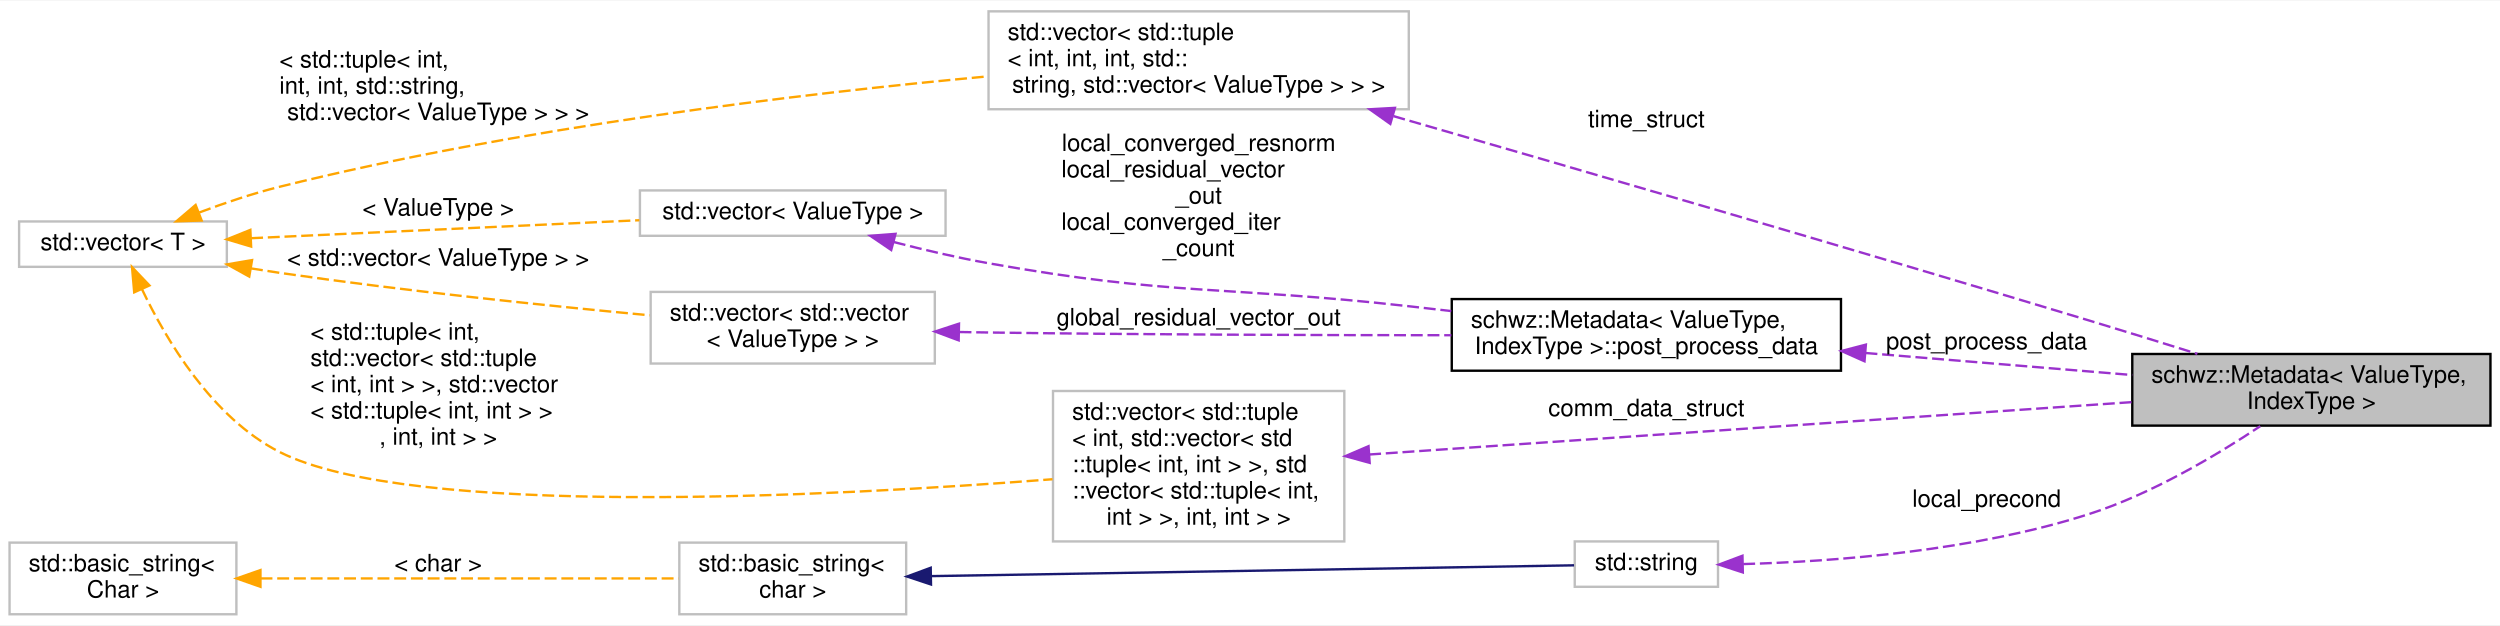
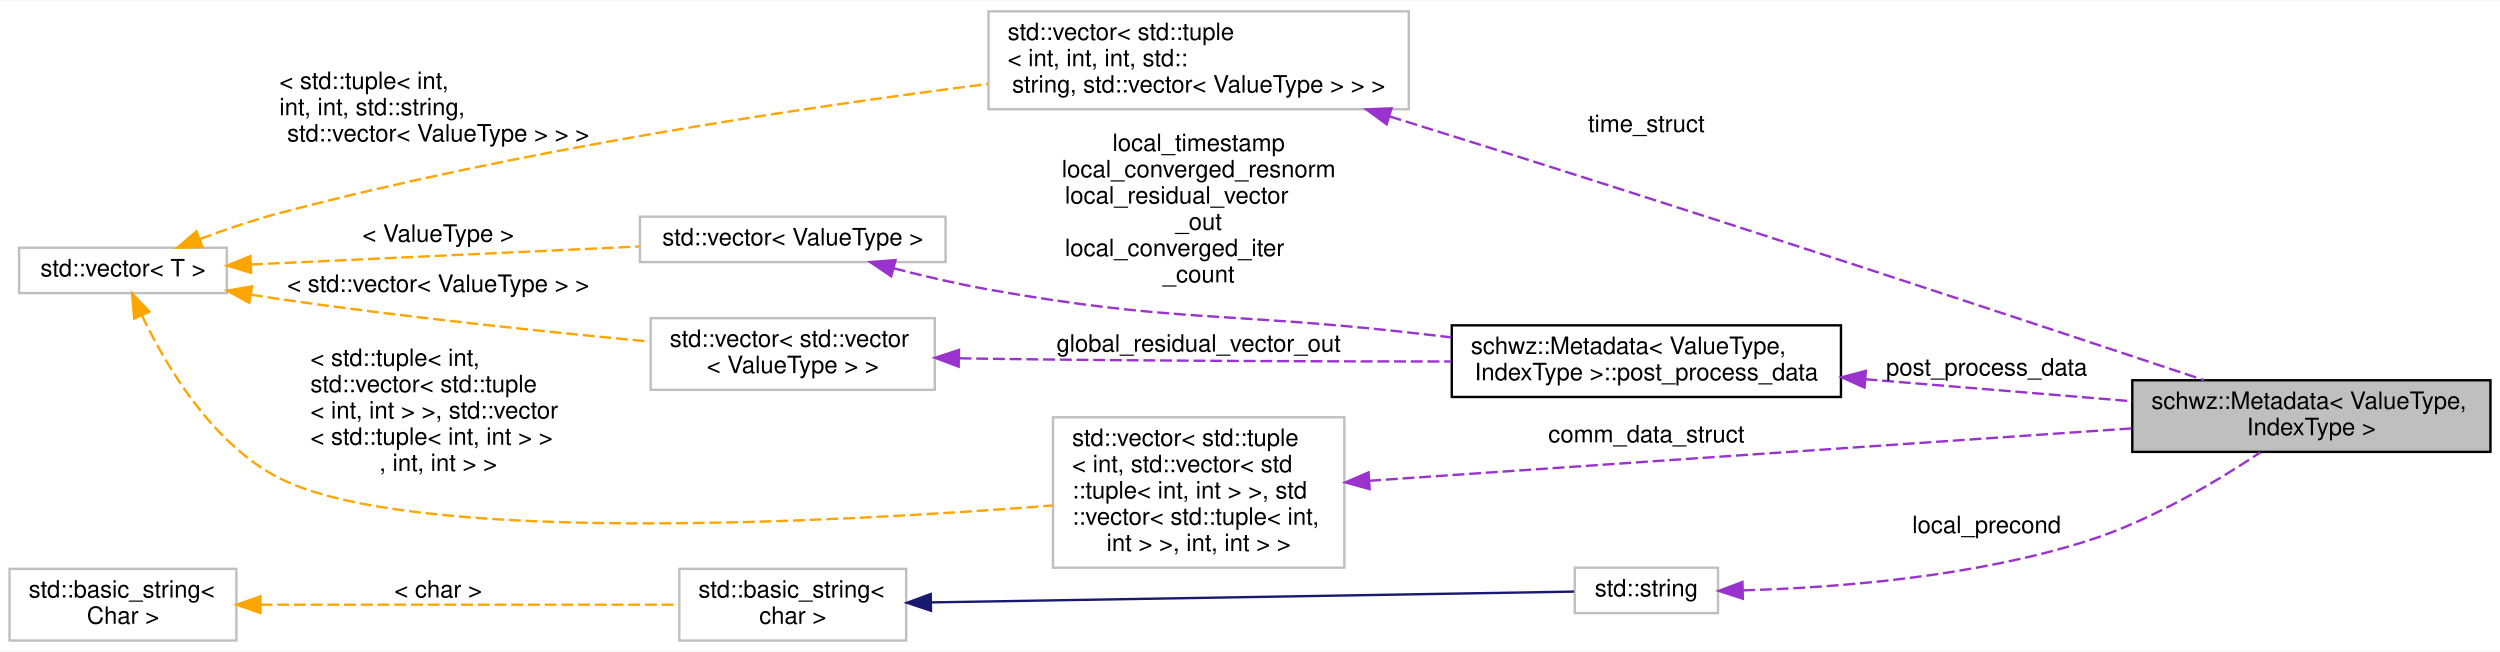
- <svg xmlns="http://www.w3.org/2000/svg" xmlns:xlink="http://www.w3.org/1999/xlink" width="1047pt" height="262pt" viewBox="0.00 0.00 1047.00 261.50">
-   <g id="graph0" class="graph" transform="scale(1 1) rotate(0) translate(4 257.5)">
-     <polygon fill="#ffffff" stroke="transparent" points="-4,4 -4,-257.5 1043,-257.5 1043,4 -4,4" />
+ <svg xmlns="http://www.w3.org/2000/svg" xmlns:xlink="http://www.w3.org/1999/xlink" width="1047pt" height="273pt" viewBox="0.00 0.00 1047.00 272.50">
+   <g id="graph0" class="graph" transform="scale(1 1) rotate(0) translate(4 268.5)">
+     <polygon fill="#ffffff" stroke="transparent" points="-4,4 -4,-268.5 1043,-268.5 1043,4 -4,4" />
    <g id="node1" class="node">
      <polygon fill="#bfbfbf" stroke="#000000" points="889,-79.5 889,-109.5 1039,-109.5 1039,-79.5 889,-79.5" />
      <text text-anchor="start" x="897" y="-97.5" font-family="Helvetica,sans-Serif" font-size="10.00" fill="#000000">schwz::Metadata&lt; ValueType,</text>
      <text text-anchor="middle" x="964" y="-86.5" font-family="Helvetica,sans-Serif" font-size="10.00" fill="#000000"> IndexType &gt;</text>
    </g>
    <g id="node2" class="node">
-       <polygon fill="#ffffff" stroke="#bfbfbf" points="410,-212 410,-253 586,-253 586,-212 410,-212" />
-       <text text-anchor="start" x="418" y="-241" font-family="Helvetica,sans-Serif" font-size="10.00" fill="#000000">std::vector&lt; std::tuple</text>
-       <text text-anchor="start" x="418" y="-230" font-family="Helvetica,sans-Serif" font-size="10.00" fill="#000000">&lt; int, int, int, std::</text>
-       <text text-anchor="middle" x="498" y="-219" font-family="Helvetica,sans-Serif" font-size="10.00" fill="#000000">string, std::vector&lt; ValueType &gt; &gt; &gt;</text>
+       <polygon fill="#ffffff" stroke="#bfbfbf" points="410,-223 410,-264 586,-264 586,-223 410,-223" />
+       <text text-anchor="start" x="418" y="-252" font-family="Helvetica,sans-Serif" font-size="10.00" fill="#000000">std::vector&lt; std::tuple</text>
+       <text text-anchor="start" x="418" y="-241" font-family="Helvetica,sans-Serif" font-size="10.00" fill="#000000">&lt; int, int, int, std::</text>
+       <text text-anchor="middle" x="498" y="-230" font-family="Helvetica,sans-Serif" font-size="10.00" fill="#000000">string, std::vector&lt; ValueType &gt; &gt; &gt;</text>
    </g>
    <g id="edge1" class="edge">
-       <path fill="none" stroke="#9a32cd" stroke-dasharray="5,2" d="M579.562,-209.122C655.213,-187.33 770.869,-153.74 871,-123.5 885.733,-119.051 901.743,-114.1 916.261,-109.567" />
-       <polygon fill="#9a32cd" stroke="#9a32cd" points="578.261,-205.855 569.62,-211.985 580.198,-212.581 578.261,-205.855" />
-       <text text-anchor="middle" x="685.5" y="-204.5" font-family="Helvetica,sans-Serif" font-size="10.00" fill="#000000"> time_struct</text>
+       <path fill="none" stroke="#9a32cd" stroke-dasharray="5,2" d="M578.022,-219.959C580.715,-219.134 583.38,-218.313 586,-217.5 706.781,-180.014 848.334,-133.169 919.033,-109.572" />
+       <polygon fill="#9a32cd" stroke="#9a32cd" points="576.73,-216.694 568.181,-222.952 578.767,-223.391 576.73,-216.694" />
+       <text text-anchor="middle" x="685.5" y="-213.5" font-family="Helvetica,sans-Serif" font-size="10.00" fill="#000000"> time_struct</text>
    </g>
    <g id="node3" class="node">
      <g id="a_node3">
        <a xlink:title="STL class. ">
          <polygon fill="#ffffff" stroke="#bfbfbf" points="4,-146 4,-165 91,-165 91,-146 4,-146" />
          <text text-anchor="middle" x="47.5" y="-153" font-family="Helvetica,sans-Serif" font-size="10.00" fill="#000000">std::vector&lt; T &gt;</text>
        </a>
      </g>
    </g>
    <g id="edge2" class="edge">
-       <path fill="none" stroke="#ffa500" stroke-dasharray="5,2" d="M79.478,-168.774C90.006,-172.722 101.868,-176.728 113,-179.5 213.172,-204.44 331.127,-218.5 409.827,-225.777" />
-       <polygon fill="#ffa500" stroke="#ffa500" points="80.45,-165.397 69.861,-165.049 77.922,-171.924 80.45,-165.397" />
-       <text text-anchor="start" x="113" y="-229.5" font-family="Helvetica,sans-Serif" font-size="10.00" fill="#000000"> &lt; std::tuple&lt; int,</text>
-       <text text-anchor="start" x="113" y="-218.5" font-family="Helvetica,sans-Serif" font-size="10.00" fill="#000000"> int, int, std::string,</text>
-       <text text-anchor="middle" x="179.5" y="-207.5" font-family="Helvetica,sans-Serif" font-size="10.00" fill="#000000"> std::vector&lt; ValueType &gt; &gt; &gt;</text>
+       <path fill="none" stroke="#ffa500" stroke-dasharray="5,2" d="M79.778,-168.684C90.245,-172.591 101.996,-176.597 113,-179.5 213.238,-205.948 331.18,-223.643 409.859,-233.6" />
+       <polygon fill="#ffa500" stroke="#ffa500" points="80.793,-165.324 70.203,-165.006 78.284,-171.859 80.793,-165.324" />
+       <text text-anchor="start" x="113" y="-231.5" font-family="Helvetica,sans-Serif" font-size="10.00" fill="#000000"> &lt; std::tuple&lt; int,</text>
+       <text text-anchor="start" x="113" y="-220.5" font-family="Helvetica,sans-Serif" font-size="10.00" fill="#000000"> int, int, std::string,</text>
+       <text text-anchor="middle" x="179.5" y="-209.5" font-family="Helvetica,sans-Serif" font-size="10.00" fill="#000000"> std::vector&lt; ValueType &gt; &gt; &gt;</text>
    </g>
    <g id="node8" class="node">
      <polygon fill="#ffffff" stroke="#bfbfbf" points="264,-159 264,-178 392,-178 392,-159 264,-159" />
      <text text-anchor="middle" x="328" y="-166" font-family="Helvetica,sans-Serif" font-size="10.00" fill="#000000">std::vector&lt; ValueType &gt;</text>
    </g>
    <g id="edge8" class="edge">
      <path fill="none" stroke="#ffa500" stroke-dasharray="5,2" d="M101.163,-157.987C147.509,-160.135 214.576,-163.243 263.766,-165.523" />
      <polygon fill="#ffa500" stroke="#ffa500" points="101.172,-154.484 91.02,-157.517 100.848,-161.476 101.172,-154.484" />
      <text text-anchor="middle" x="179.5" y="-167.5" font-family="Helvetica,sans-Serif" font-size="10.00" fill="#000000"> &lt; ValueType &gt;</text>
    </g>
    <g id="node9" class="node">
      <polygon fill="#ffffff" stroke="#bfbfbf" points="268.5,-105.5 268.5,-135.5 387.5,-135.5 387.5,-105.5 268.5,-105.5" />
      <text text-anchor="start" x="276.5" y="-123.5" font-family="Helvetica,sans-Serif" font-size="10.00" fill="#000000">std::vector&lt; std::vector</text>
      <text text-anchor="middle" x="328" y="-112.5" font-family="Helvetica,sans-Serif" font-size="10.00" fill="#000000">&lt; ValueType &gt; &gt;</text>
    </g>
    <g id="edge10" class="edge">
      <path fill="none" stroke="#ffa500" stroke-dasharray="5,2" d="M101.098,-145.345C105.12,-144.686 109.121,-144.062 113,-143.5 165.198,-135.937 224.861,-129.748 268.072,-125.703" />
      <polygon fill="#ffa500" stroke="#ffa500" points="100.386,-141.916 91.114,-147.041 101.559,-148.817 100.386,-141.916" />
      <text text-anchor="middle" x="179.5" y="-146.5" font-family="Helvetica,sans-Serif" font-size="10.00" fill="#000000"> &lt; std::vector&lt; ValueType &gt; &gt;</text>
    </g>
    <g id="node10" class="node">
      <polygon fill="#ffffff" stroke="#bfbfbf" points="437,-31 437,-94 559,-94 559,-31 437,-31" />
      <text text-anchor="start" x="445" y="-82" font-family="Helvetica,sans-Serif" font-size="10.00" fill="#000000">std::vector&lt; std::tuple</text>
      <text text-anchor="start" x="445" y="-71" font-family="Helvetica,sans-Serif" font-size="10.00" fill="#000000">&lt; int, std::vector&lt; std</text>
      <text text-anchor="start" x="445" y="-60" font-family="Helvetica,sans-Serif" font-size="10.00" fill="#000000">::tuple&lt; int, int &gt; &gt;, std</text>
      <text text-anchor="start" x="445" y="-49" font-family="Helvetica,sans-Serif" font-size="10.00" fill="#000000">::vector&lt; std::tuple&lt; int,</text>
      <text text-anchor="middle" x="498" y="-38" font-family="Helvetica,sans-Serif" font-size="10.00" fill="#000000"> int &gt; &gt;, int, int &gt; &gt;</text>
    </g>
    <g id="edge12" class="edge">
      <path fill="none" stroke="#ffa500" stroke-dasharray="5,2" d="M55.437,-136.673C65.425,-115.702 84.76,-82.863 113,-68.5 167.817,-40.619 342.726,-49.717 436.777,-57.041" />
      <polygon fill="#ffa500" stroke="#ffa500" points="52.205,-135.327 51.287,-145.882 58.587,-138.203 52.205,-135.327" />
      <text text-anchor="start" x="126" y="-115.5" font-family="Helvetica,sans-Serif" font-size="10.00" fill="#000000"> &lt; std::tuple&lt; int,</text>
      <text text-anchor="start" x="126" y="-104.5" font-family="Helvetica,sans-Serif" font-size="10.00" fill="#000000"> std::vector&lt; std::tuple</text>
      <text text-anchor="start" x="126" y="-93.5" font-family="Helvetica,sans-Serif" font-size="10.00" fill="#000000">&lt; int, int &gt; &gt;, std::vector</text>
      <text text-anchor="start" x="126" y="-82.5" font-family="Helvetica,sans-Serif" font-size="10.00" fill="#000000">&lt; std::tuple&lt; int, int &gt; &gt;</text>
      <text text-anchor="middle" x="179.5" y="-71.5" font-family="Helvetica,sans-Serif" font-size="10.00" fill="#000000">, int, int &gt; &gt;</text>
    </g>
    <g id="node4" class="node">
      <g id="a_node4">
        <a xlink:title="STL class. ">
          <polygon fill="#ffffff" stroke="#bfbfbf" points="655.5,-12 655.5,-31 715.5,-31 715.5,-12 655.5,-12" />
          <text text-anchor="middle" x="685.5" y="-19" font-family="Helvetica,sans-Serif" font-size="10.00" fill="#000000">std::string</text>
        </a>
      </g>
    </g>
    <g id="edge3" class="edge">
      <path fill="none" stroke="#9a32cd" stroke-dasharray="5,2" d="M726.045,-21.515C764.287,-22.587 822.775,-26.984 871,-42.5 897.238,-50.942 924.438,-67.172 942.592,-79.265" />
      <polygon fill="#9a32cd" stroke="#9a32cd" points="725.895,-18.011 715.822,-21.294 725.744,-25.009 725.895,-18.011" />
      <text text-anchor="middle" x="828" y="-45.5" font-family="Helvetica,sans-Serif" font-size="10.00" fill="#000000"> local_precond</text>
    </g>
    <g id="node5" class="node">
      <polygon fill="#ffffff" stroke="#bfbfbf" points="280.5,-.5 280.5,-30.5 375.5,-30.5 375.5,-.5 280.5,-.5" />
      <text text-anchor="start" x="288.5" y="-18.5" font-family="Helvetica,sans-Serif" font-size="10.00" fill="#000000">std::basic_string&lt;</text>
      <text text-anchor="middle" x="328" y="-7.5" font-family="Helvetica,sans-Serif" font-size="10.00" fill="#000000"> char &gt;</text>
    </g>
    <g id="edge4" class="edge">
      <path fill="none" stroke="#191970" d="M385.845,-16.471C462.709,-17.761 595.715,-19.993 655.211,-20.992" />
      <polygon fill="#191970" stroke="#191970" points="385.9,-12.971 375.843,-16.303 385.783,-19.97 385.9,-12.971" />
    </g>
    <g id="node6" class="node">
      <g id="a_node6">
        <a xlink:title="STL class. ">
          <polygon fill="#ffffff" stroke="#bfbfbf" points="0,-.5 0,-30.5 95,-30.5 95,-.5 0,-.5" />
          <text text-anchor="start" x="8" y="-18.5" font-family="Helvetica,sans-Serif" font-size="10.00" fill="#000000">std::basic_string&lt;</text>
          <text text-anchor="middle" x="47.5" y="-7.5" font-family="Helvetica,sans-Serif" font-size="10.00" fill="#000000"> Char &gt;</text>
        </a>
      </g>
    </g>
    <g id="edge5" class="edge">
      <path fill="none" stroke="#ffa500" stroke-dasharray="5,2" d="M105.094,-15.5C156.777,-15.5 231.742,-15.5 280.184,-15.5" />
      <polygon fill="#ffa500" stroke="#ffa500" points="105.083,-12 95.083,-15.5 105.083,-19 105.083,-12" />
      <text text-anchor="middle" x="179.5" y="-18.5" font-family="Helvetica,sans-Serif" font-size="10.00" fill="#000000"> &lt; char &gt;</text>
    </g>
    <g id="node7" class="node">
      <g id="a_node7">
        <a xlink:href="structschwz_1_1Metadata_1_1post__process__data.html" target="_top" xlink:title="The struct used for storing data for post-processing. ">
          <polygon fill="#ffffff" stroke="#000000" points="604,-102.5 604,-132.5 767,-132.5 767,-102.5 604,-102.5" />
          <text text-anchor="start" x="612" y="-120.5" font-family="Helvetica,sans-Serif" font-size="10.00" fill="#000000">schwz::Metadata&lt; ValueType,</text>
          <text text-anchor="middle" x="685.5" y="-109.5" font-family="Helvetica,sans-Serif" font-size="10.00" fill="#000000"> IndexType &gt;::post_process_data</text>
        </a>
      </g>
    </g>
    <g id="edge6" class="edge">
      <path fill="none" stroke="#9a32cd" stroke-dasharray="5,2" d="M777.257,-109.922C813.486,-106.93 854.587,-103.536 888.989,-100.695" />
      <polygon fill="#9a32cd" stroke="#9a32cd" points="776.855,-106.443 767.177,-110.755 777.432,-113.42 776.855,-106.443" />
      <text text-anchor="middle" x="828" y="-111.5" font-family="Helvetica,sans-Serif" font-size="10.00" fill="#000000"> post_process_data</text>
    </g>
    <g id="edge7" class="edge">
      <path fill="none" stroke="#9a32cd" stroke-dasharray="5,2" d="M370.316,-156.383C382.993,-153.101 396.986,-149.819 410,-147.5 487.411,-133.708 507.853,-138.208 586,-129.5 591.793,-128.855 597.774,-128.172 603.794,-127.475" />
      <polygon fill="#9a32cd" stroke="#9a32cd" points="369.242,-153.047 360.476,-158.996 371.039,-159.812 369.242,-153.047" />
-       <text text-anchor="middle" x="498" y="-194.5" font-family="Helvetica,sans-Serif" font-size="10.00" fill="#000000"> local_converged_resnorm</text>
-       <text text-anchor="start" x="440.5" y="-183.5" font-family="Helvetica,sans-Serif" font-size="10.00" fill="#000000">local_residual_vector</text>
+       <text text-anchor="middle" x="498" y="-205.5" font-family="Helvetica,sans-Serif" font-size="10.00" fill="#000000"> local_timestamp</text>
+       <text text-anchor="middle" x="498" y="-194.5" font-family="Helvetica,sans-Serif" font-size="10.00" fill="#000000">local_converged_resnorm</text>
+       <text text-anchor="start" x="442" y="-183.5" font-family="Helvetica,sans-Serif" font-size="10.00" fill="#000000">local_residual_vector</text>
      <text text-anchor="middle" x="498" y="-172.5" font-family="Helvetica,sans-Serif" font-size="10.00" fill="#000000">_out</text>
-       <text text-anchor="start" x="440.5" y="-161.5" font-family="Helvetica,sans-Serif" font-size="10.00" fill="#000000">local_converged_iter</text>
+       <text text-anchor="start" x="442" y="-161.5" font-family="Helvetica,sans-Serif" font-size="10.00" fill="#000000">local_converged_iter</text>
      <text text-anchor="middle" x="498" y="-150.5" font-family="Helvetica,sans-Serif" font-size="10.00" fill="#000000">_count</text>
    </g>
    <g id="edge9" class="edge">
      <path fill="none" stroke="#9a32cd" stroke-dasharray="5,2" d="M397.833,-118.699C401.949,-118.623 406.029,-118.556 410,-118.5 475.162,-117.587 549.002,-117.363 603.824,-117.353" />
      <polygon fill="#9a32cd" stroke="#9a32cd" points="397.492,-115.204 387.563,-118.902 397.631,-122.203 397.492,-115.204" />
      <text text-anchor="middle" x="498" y="-121.5" font-family="Helvetica,sans-Serif" font-size="10.00" fill="#000000"> global_residual_vector_out</text>
    </g>
    <g id="edge11" class="edge">
      <path fill="none" stroke="#9a32cd" stroke-dasharray="5,2" d="M569.39,-67.402C655.868,-73.341 800.878,-83.299 888.964,-89.347" />
      <polygon fill="#9a32cd" stroke="#9a32cd" points="569.617,-63.91 559.401,-66.716 569.137,-70.893 569.617,-63.91" />
      <text text-anchor="middle" x="685.5" y="-83.5" font-family="Helvetica,sans-Serif" font-size="10.00" fill="#000000"> comm_data_struct</text>
    </g>
  </g>
</svg>
